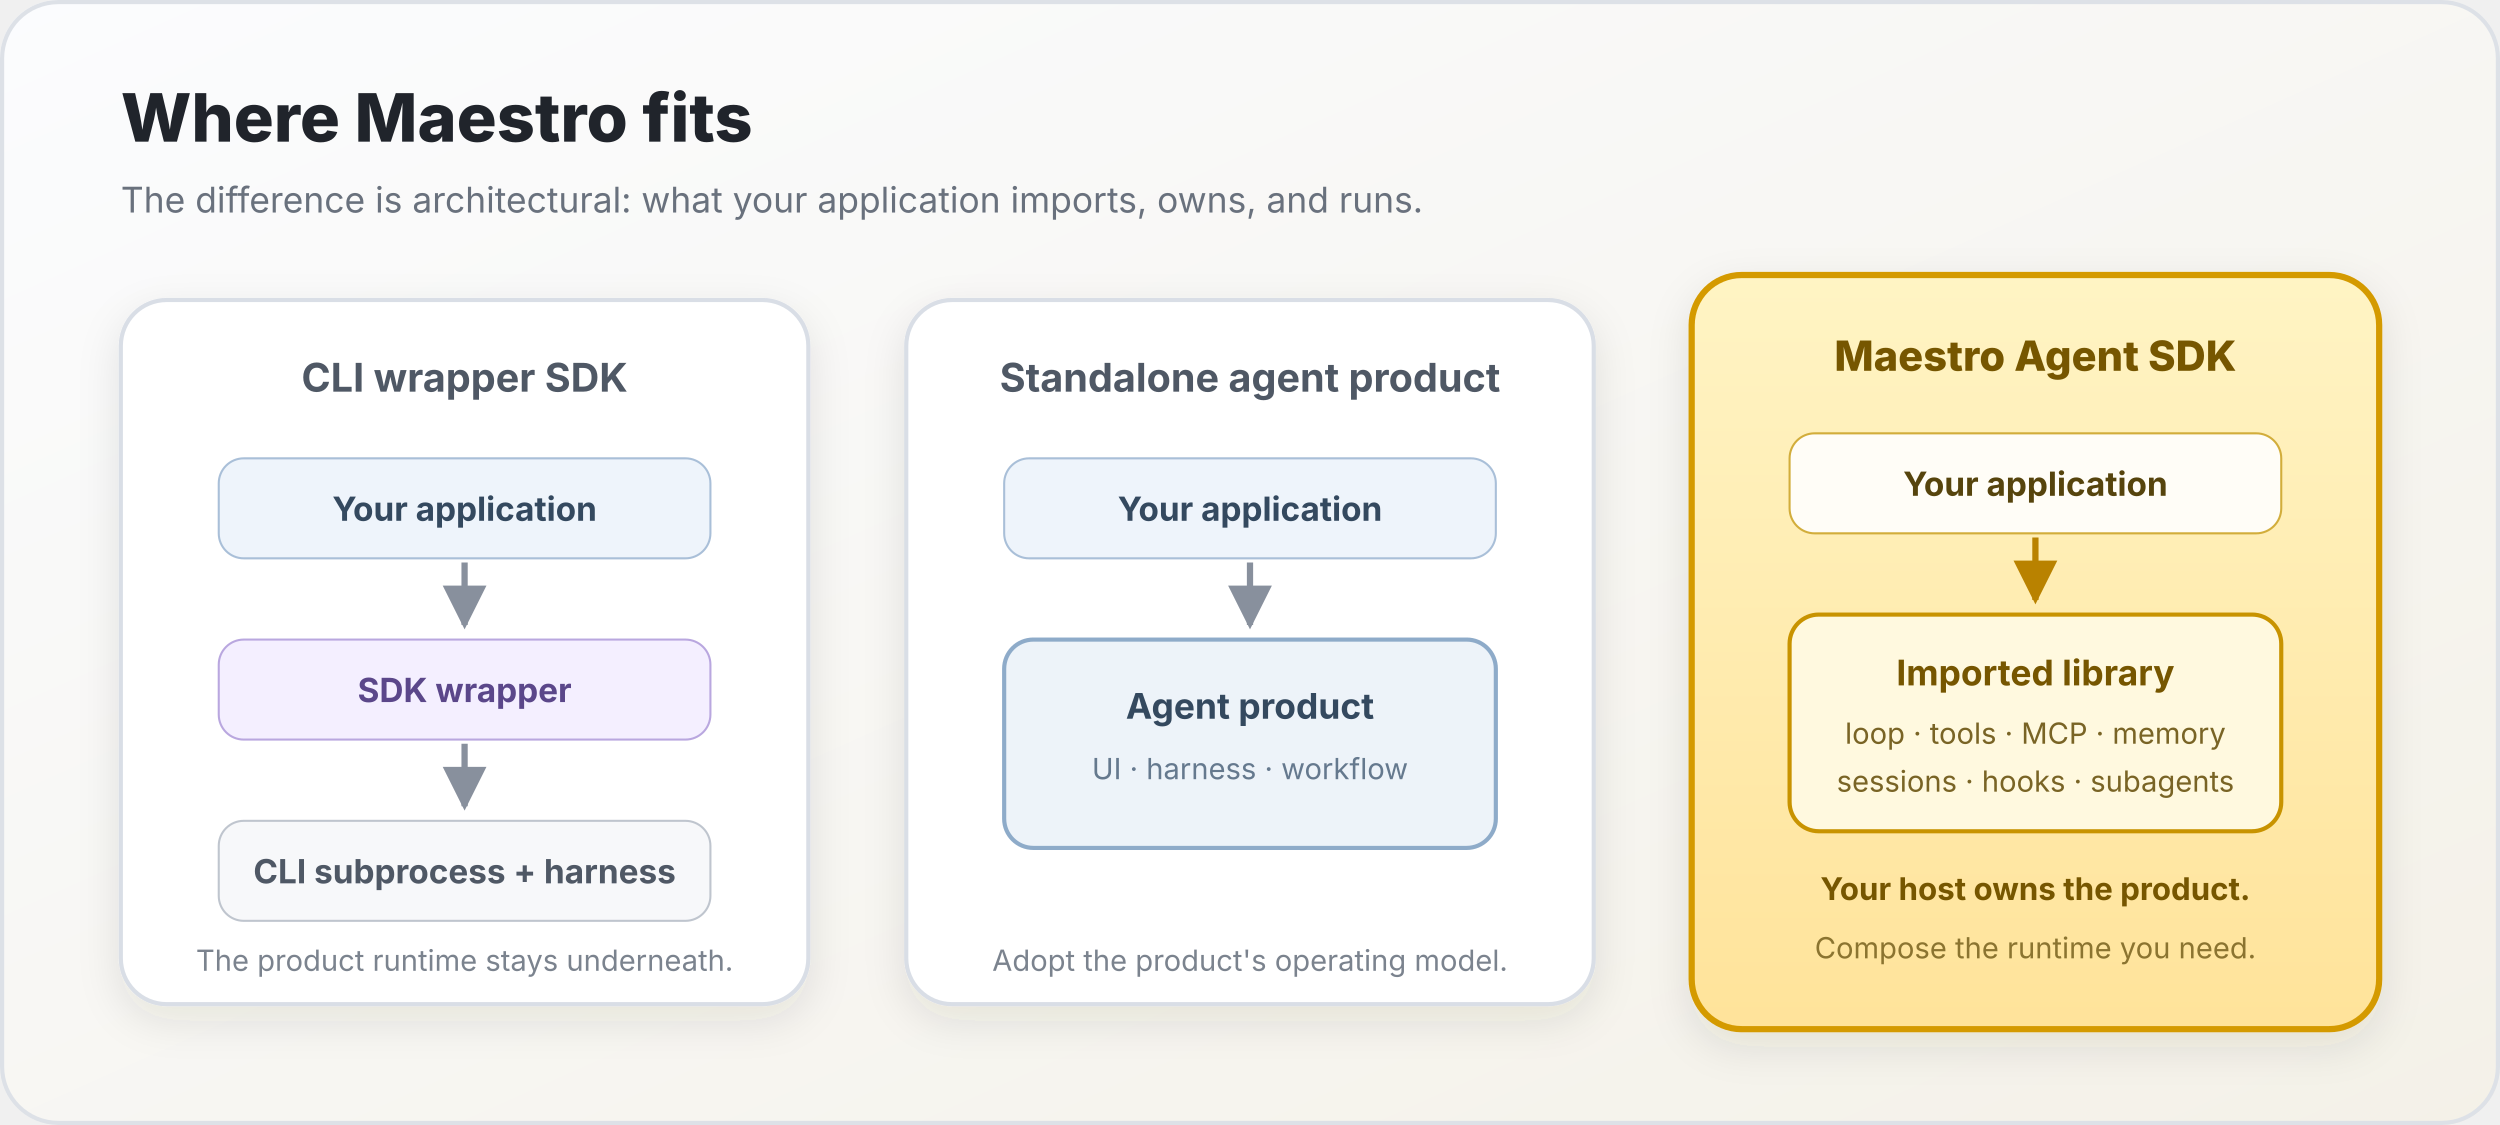
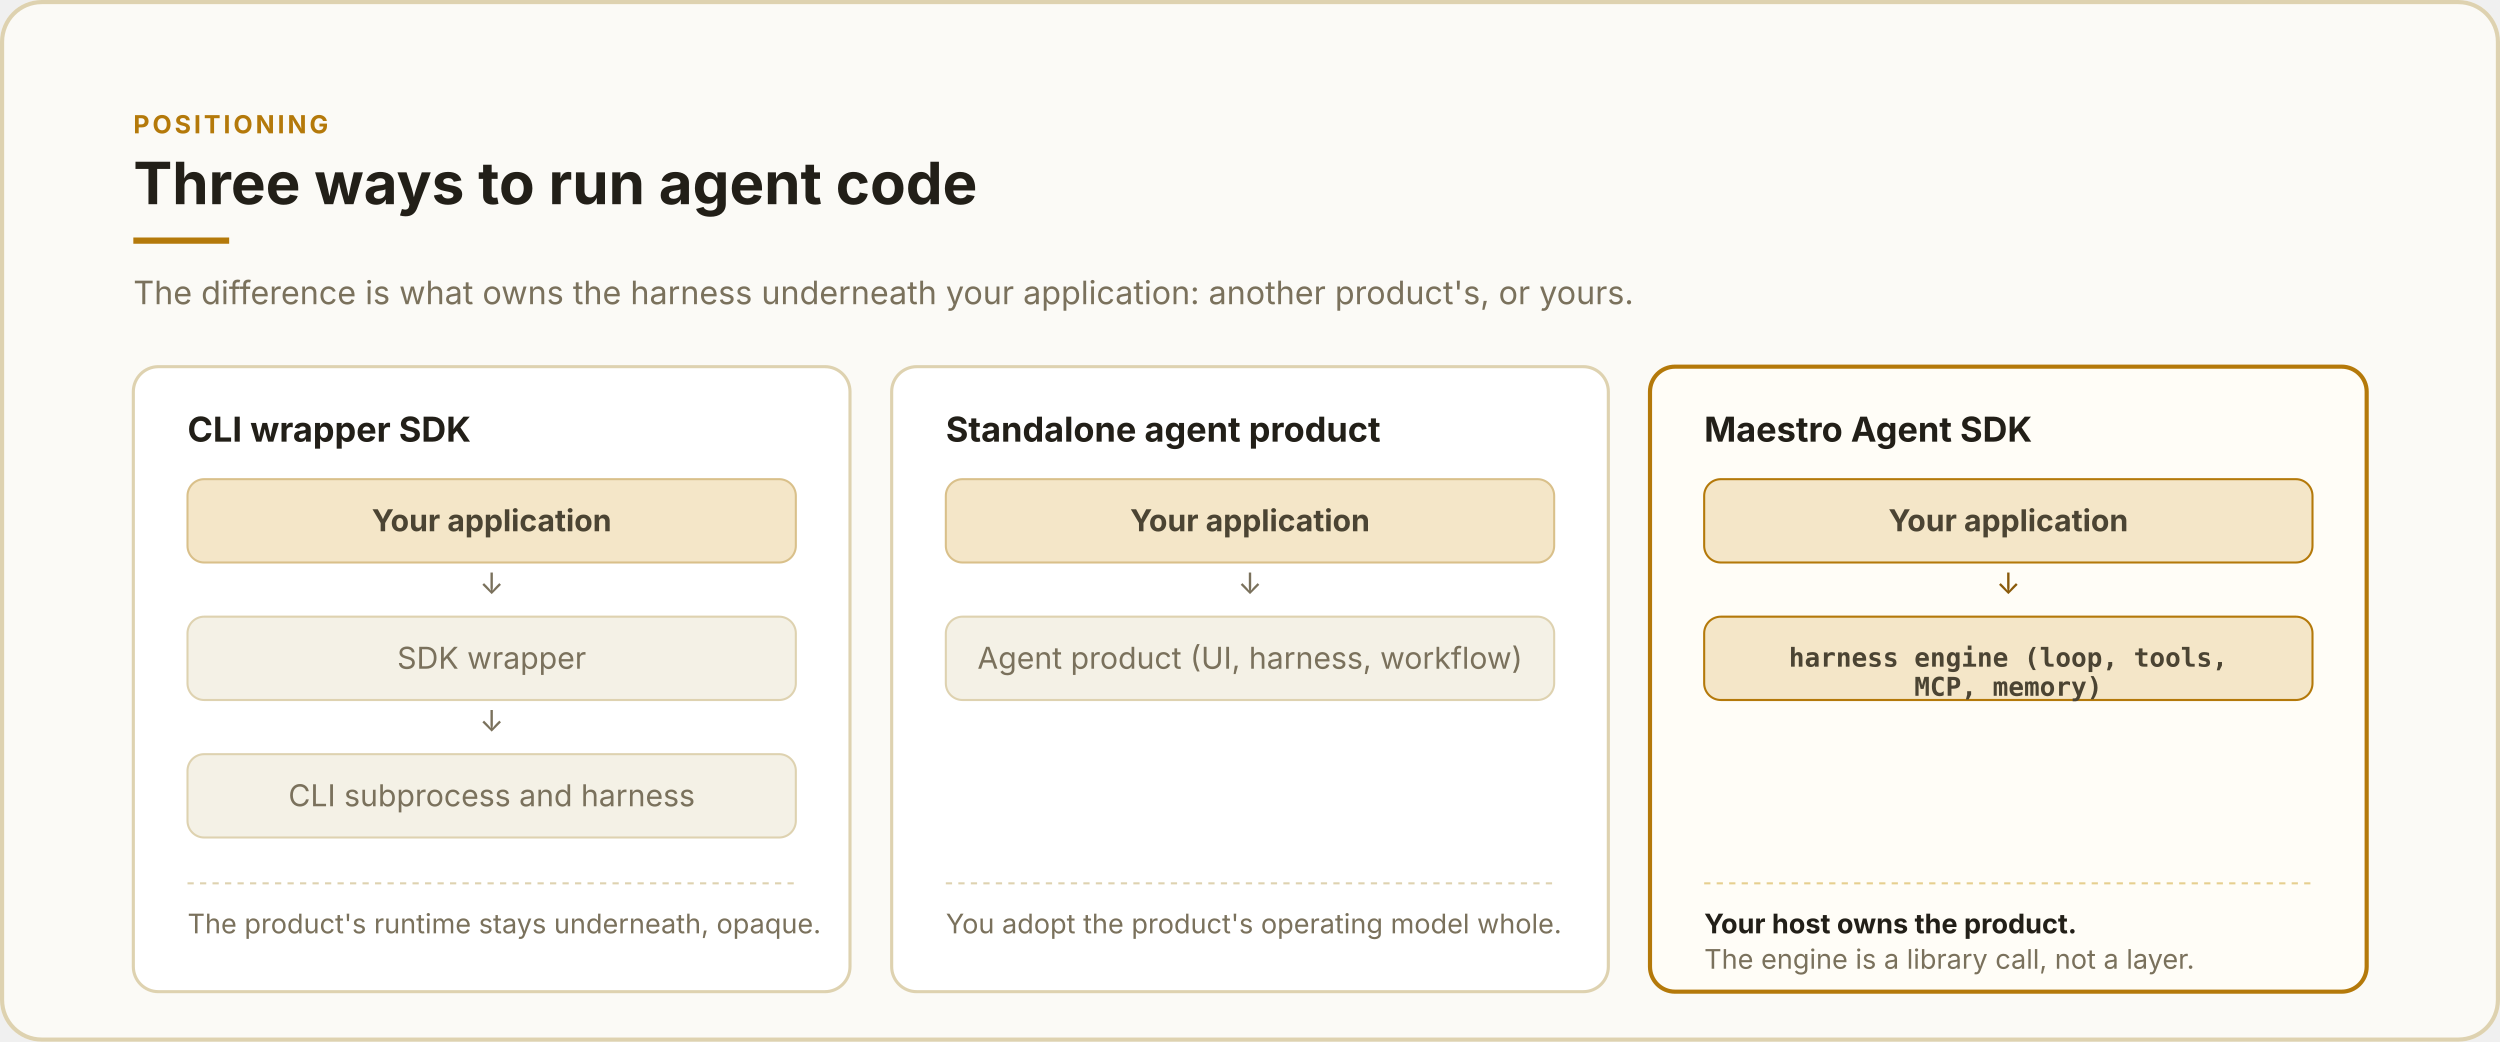
- <svg xmlns="http://www.w3.org/2000/svg" width="1200" height="540" viewBox="0 0 1200 540" role="img" aria-labelledby="title desc">
-   <defs>
-     <linearGradient id="bg" x1="0" y1="0" x2="1" y2="1">
-       <stop offset="0" stop-color="#fbfcfe" />
-       <stop offset="1" stop-color="#f4f1e8" />
-     </linearGradient>
-     <linearGradient id="maestro" x1="0" y1="0" x2="0" y2="1">
-       <stop offset="0" stop-color="#fff4c4" />
-       <stop offset="1" stop-color="#ffe39a" />
-     </linearGradient>
-     <filter id="shadow" x="-20%" y="-20%" width="140%" height="140%">
-       <feDropShadow dx="0" dy="7" stdDeviation="10" flood-color="#302810" flood-opacity=".1" />
-     </filter>
-     <marker id="arrow" viewBox="0 0 10 10" refX="9" refY="5" markerWidth="7" markerHeight="7" orient="auto">
-       <path d="M 0 0 L 10 5 L 0 10 z" fill="#88909d" />
-     </marker>
-     <marker id="gold-arrow" viewBox="0 0 10 10" refX="9" refY="5" markerWidth="7" markerHeight="7" orient="auto">
-       <path d="M 0 0 L 10 5 L 0 10 z" fill="#b98200" />
-     </marker>
-   </defs>
-   <rect width="1200" height="540" rx="28" fill="url(#bg)" />
-   <rect x="1" y="1" width="1198" height="538" rx="27" fill="none" stroke="#dde1e7" stroke-width="2" />
-   <text x="58" y="68" fill="#20242b" font-family="Inter, ui-sans-serif, system-ui, sans-serif" font-size="32" font-weight="760">Where Maestro fits</text>
-   <text x="58" y="102" fill="#69717d" font-family="Inter, ui-sans-serif, system-ui, sans-serif" font-size="17">The difference is architectural: what your application imports, owns, and runs.</text>
-   <g filter="url(#shadow)">
-     <rect x="58" y="144" width="330" height="338" rx="22" fill="#ffffff" stroke="#d9dee6" stroke-width="2" />
-     <rect x="435" y="144" width="330" height="338" rx="22" fill="#ffffff" stroke="#d9dee6" stroke-width="2" />
-     <rect x="812" y="132" width="330" height="362" rx="24" fill="url(#maestro)" stroke="#d49a00" stroke-width="3" />
-   </g>
-   <g font-family="Inter, ui-sans-serif, system-ui, sans-serif" text-anchor="middle">
-     <text x="223" y="188" fill="#4f5865" font-size="19" font-weight="740">CLI wrapper SDK</text>
-     <text x="600" y="188" fill="#4f5865" font-size="19" font-weight="740">Standalone agent product</text>
-     <text x="977" y="178" fill="#765600" font-size="20" font-weight="780">Maestro Agent SDK</text>
-     <rect x="105" y="220" width="236" height="48" rx="12" fill="#eef4fb" stroke="#a9bfd8" />
-     <text x="223" y="250" fill="#34495f" font-size="16" font-weight="670">Your application</text>
-     <path d="M223 270 L223 300" stroke="#88909d" stroke-width="3" marker-end="url(#arrow)" />
-     <rect x="105" y="307" width="236" height="48" rx="12" fill="#f4efff" stroke="#b9a7df" />
-     <text x="223" y="337" fill="#5b478a" font-size="16" font-weight="670">SDK wrapper</text>
-     <path d="M223 357 L223 387" stroke="#88909d" stroke-width="3" marker-end="url(#arrow)" />
-     <rect x="105" y="394" width="236" height="48" rx="12" fill="#f7f8fa" stroke="#bfc5ce" />
-     <text x="223" y="424" fill="#4f5865" font-size="16" font-weight="670">CLI subprocess + harness</text>
-     <text x="223" y="466" fill="#7b838e" font-size="14">The product runtime stays underneath.</text>
-     <rect x="482" y="220" width="236" height="48" rx="12" fill="#eef4fb" stroke="#a9bfd8" />
-     <text x="600" y="250" fill="#34495f" font-size="16" font-weight="670">Your application</text>
-     <path d="M600 270 L600 300" stroke="#88909d" stroke-width="3" marker-end="url(#arrow)" />
-     <rect x="482" y="307" width="236" height="100" rx="14" fill="#edf3f9" stroke="#8eabc9" stroke-width="2" />
-     <text x="600" y="345" fill="#34495f" font-size="17" font-weight="700">Agent product</text>
-     <text x="600" y="374" fill="#65798e" font-size="14">UI · harness · workflow</text>
-     <text x="600" y="466" fill="#7b838e" font-size="14">Adopt the product's operating model.</text>
-     <rect x="859" y="208" width="236" height="48" rx="12" fill="#fffdf7" stroke="#d2ad3b" />
-     <text x="977" y="238" fill="#56440d" font-size="16" font-weight="690">Your application</text>
-     <path d="M977 258 L977 288" stroke="#b98200" stroke-width="3" marker-end="url(#gold-arrow)" />
-     <rect x="859" y="295" width="236" height="104" rx="14" fill="#fff9df" stroke="#c89300" stroke-width="2" />
-     <text x="977" y="329" fill="#765600" font-size="17" font-weight="750">Imported library</text>
-     <text x="977" y="357" fill="#796425" font-size="14">loop · tools · MCP · memory</text>
-     <text x="977" y="380" fill="#796425" font-size="14">sessions · hooks · subagents</text>
-     <text x="977" y="432" fill="#765600" font-size="15" font-weight="680">Your host owns the product.</text>
-     <text x="977" y="460" fill="#8b7430" font-size="14">Compose the runtime you need.</text>
-   </g>
+ <svg xmlns="http://www.w3.org/2000/svg" width="1200" height="500" viewBox="0 0 1200 500" role="img" aria-labelledby="title desc">
+   <rect width="1200" height="500" rx="20" fill="#fbfaf6" />
+   <rect x="1" y="1" width="1198" height="498" rx="19" fill="none" stroke="#ded2b0" stroke-width="2" />
+   <text x="64" y="64" fill="#b4790a" font-family="Inter, ui-sans-serif, system-ui, sans-serif" font-size="12" font-weight="700" letter-spacing="1.4">POSITIONING</text>
+   <text x="64" y="98" fill="#221f18" font-family="Inter, ui-sans-serif, system-ui, sans-serif" font-size="28" font-weight="750">Three ways to run agent code</text>
+   <rect x="64" y="114" width="46" height="3" fill="#b4790a" />
+   <text x="64" y="146" fill="#7a715c" font-family="Inter, ui-sans-serif, system-ui, sans-serif" font-size="15.5">The difference is what owns the harness underneath your application: another product's, or yours.</text>
+   <rect x="64" y="176" width="344" height="300" rx="12" fill="#ffffff" stroke="#ded2b0" stroke-width="1.5" />
+   <text x="90" y="212" fill="#221f18" font-family="Inter, ui-sans-serif, system-ui, sans-serif" font-size="16.5" font-weight="700">CLI wrapper SDK</text>
+   <rect x="90" y="230" width="292" height="40" rx="8" fill="#f4e6c8" stroke="#d9c08a" />
+   <text x="236" y="255" fill="#4b4433" font-family="Inter, ui-sans-serif, system-ui, sans-serif" font-size="14.5" font-weight="650" text-anchor="middle">Your application</text>
+   <text x="236" y="285" fill="#7a715c" font-family="Inter, ui-sans-serif, system-ui, sans-serif" font-size="14" text-anchor="middle">↓</text>
+   <rect x="90" y="296" width="292" height="40" rx="8" fill="#f4f1e6" stroke="#ded2b0" />
+   <text x="236" y="321" fill="#7a715c" font-family="Inter, ui-sans-serif, system-ui, sans-serif" font-size="14.5" text-anchor="middle">SDK wrapper</text>
+   <text x="236" y="351" fill="#7a715c" font-family="Inter, ui-sans-serif, system-ui, sans-serif" font-size="14" text-anchor="middle">↓</text>
+   <rect x="90" y="362" width="292" height="40" rx="8" fill="#f4f1e6" stroke="#ded2b0" />
+   <text x="236" y="387" fill="#7a715c" font-family="Inter, ui-sans-serif, system-ui, sans-serif" font-size="14.5" text-anchor="middle">CLI subprocess and harness</text>
+   <line x1="90" y1="424" x2="382" y2="424" stroke="#ded2b0" stroke-width="1" stroke-dasharray="3,3" />
+   <text x="90" y="448" fill="#7a715c" font-family="Inter, ui-sans-serif, system-ui, sans-serif" font-size="13">The product's runtime stays underneath, opaque.</text>
+   <rect x="428" y="176" width="344" height="300" rx="12" fill="#ffffff" stroke="#ded2b0" stroke-width="1.5" />
+   <text x="454" y="212" fill="#221f18" font-family="Inter, ui-sans-serif, system-ui, sans-serif" font-size="16.5" font-weight="700">Standalone agent product</text>
+   <rect x="454" y="230" width="292" height="40" rx="8" fill="#f4e6c8" stroke="#d9c08a" />
+   <text x="600" y="255" fill="#4b4433" font-family="Inter, ui-sans-serif, system-ui, sans-serif" font-size="14.5" font-weight="650" text-anchor="middle">Your application</text>
+   <text x="600" y="285" fill="#7a715c" font-family="Inter, ui-sans-serif, system-ui, sans-serif" font-size="14" text-anchor="middle">↓</text>
+   <rect x="454" y="296" width="292" height="40" rx="8" fill="#f4f1e6" stroke="#ded2b0" />
+   <text x="600" y="321" fill="#7a715c" font-family="Inter, ui-sans-serif, system-ui, sans-serif" font-size="14.5" text-anchor="middle">Agent product (UI, harness, workflow)</text>
+   <line x1="454" y1="424" x2="746" y2="424" stroke="#ded2b0" stroke-width="1" stroke-dasharray="3,3" />
+   <text x="454" y="448" fill="#7a715c" font-family="Inter, ui-sans-serif, system-ui, sans-serif" font-size="13">You adopt the product's operating model whole.</text>
+   <rect x="792" y="176" width="344" height="300" rx="12" fill="#fffdf7" stroke="#b4790a" stroke-width="2" />
+   <text x="818" y="212" fill="#221f18" font-family="Inter, ui-sans-serif, system-ui, sans-serif" font-size="16.5" font-weight="700">Maestro Agent SDK</text>
+   <rect x="818" y="230" width="292" height="40" rx="8" fill="#f4e6c8" stroke="#b4790a" />
+   <text x="964" y="255" fill="#4b4433" font-family="Inter, ui-sans-serif, system-ui, sans-serif" font-size="14.5" font-weight="650" text-anchor="middle">Your application</text>
+   <text x="964" y="285" fill="#8a5a0a" font-family="Inter, ui-sans-serif, system-ui, sans-serif" font-size="14" text-anchor="middle">↓</text>
+   <rect x="818" y="296" width="292" height="40" rx="8" fill="#f4e6c8" stroke="#b4790a" />
+   <text x="964" y="320" fill="#4b4433" font-family="ui-monospace, SFMono-Regular, Menlo, monospace" font-size="12.5" font-weight="650" text-anchor="middle">harness engine (loop, tools,</text>
+   <text x="964" y="334" fill="#4b4433" font-family="ui-monospace, SFMono-Regular, Menlo, monospace" font-size="12.5" font-weight="650" text-anchor="middle">MCP, memory)</text>
+   <line x1="818" y1="424" x2="1110" y2="424" stroke="#e6cf8f" stroke-width="1" stroke-dasharray="3,3" />
+   <text x="818" y="448" fill="#221f18" font-family="Inter, ui-sans-serif, system-ui, sans-serif" font-size="13" font-weight="700">Your host owns the product.</text>
+   <text x="818" y="465" fill="#7a715c" font-family="Inter, ui-sans-serif, system-ui, sans-serif" font-size="13">The engine is a library call, not a layer.</text>
</svg>
